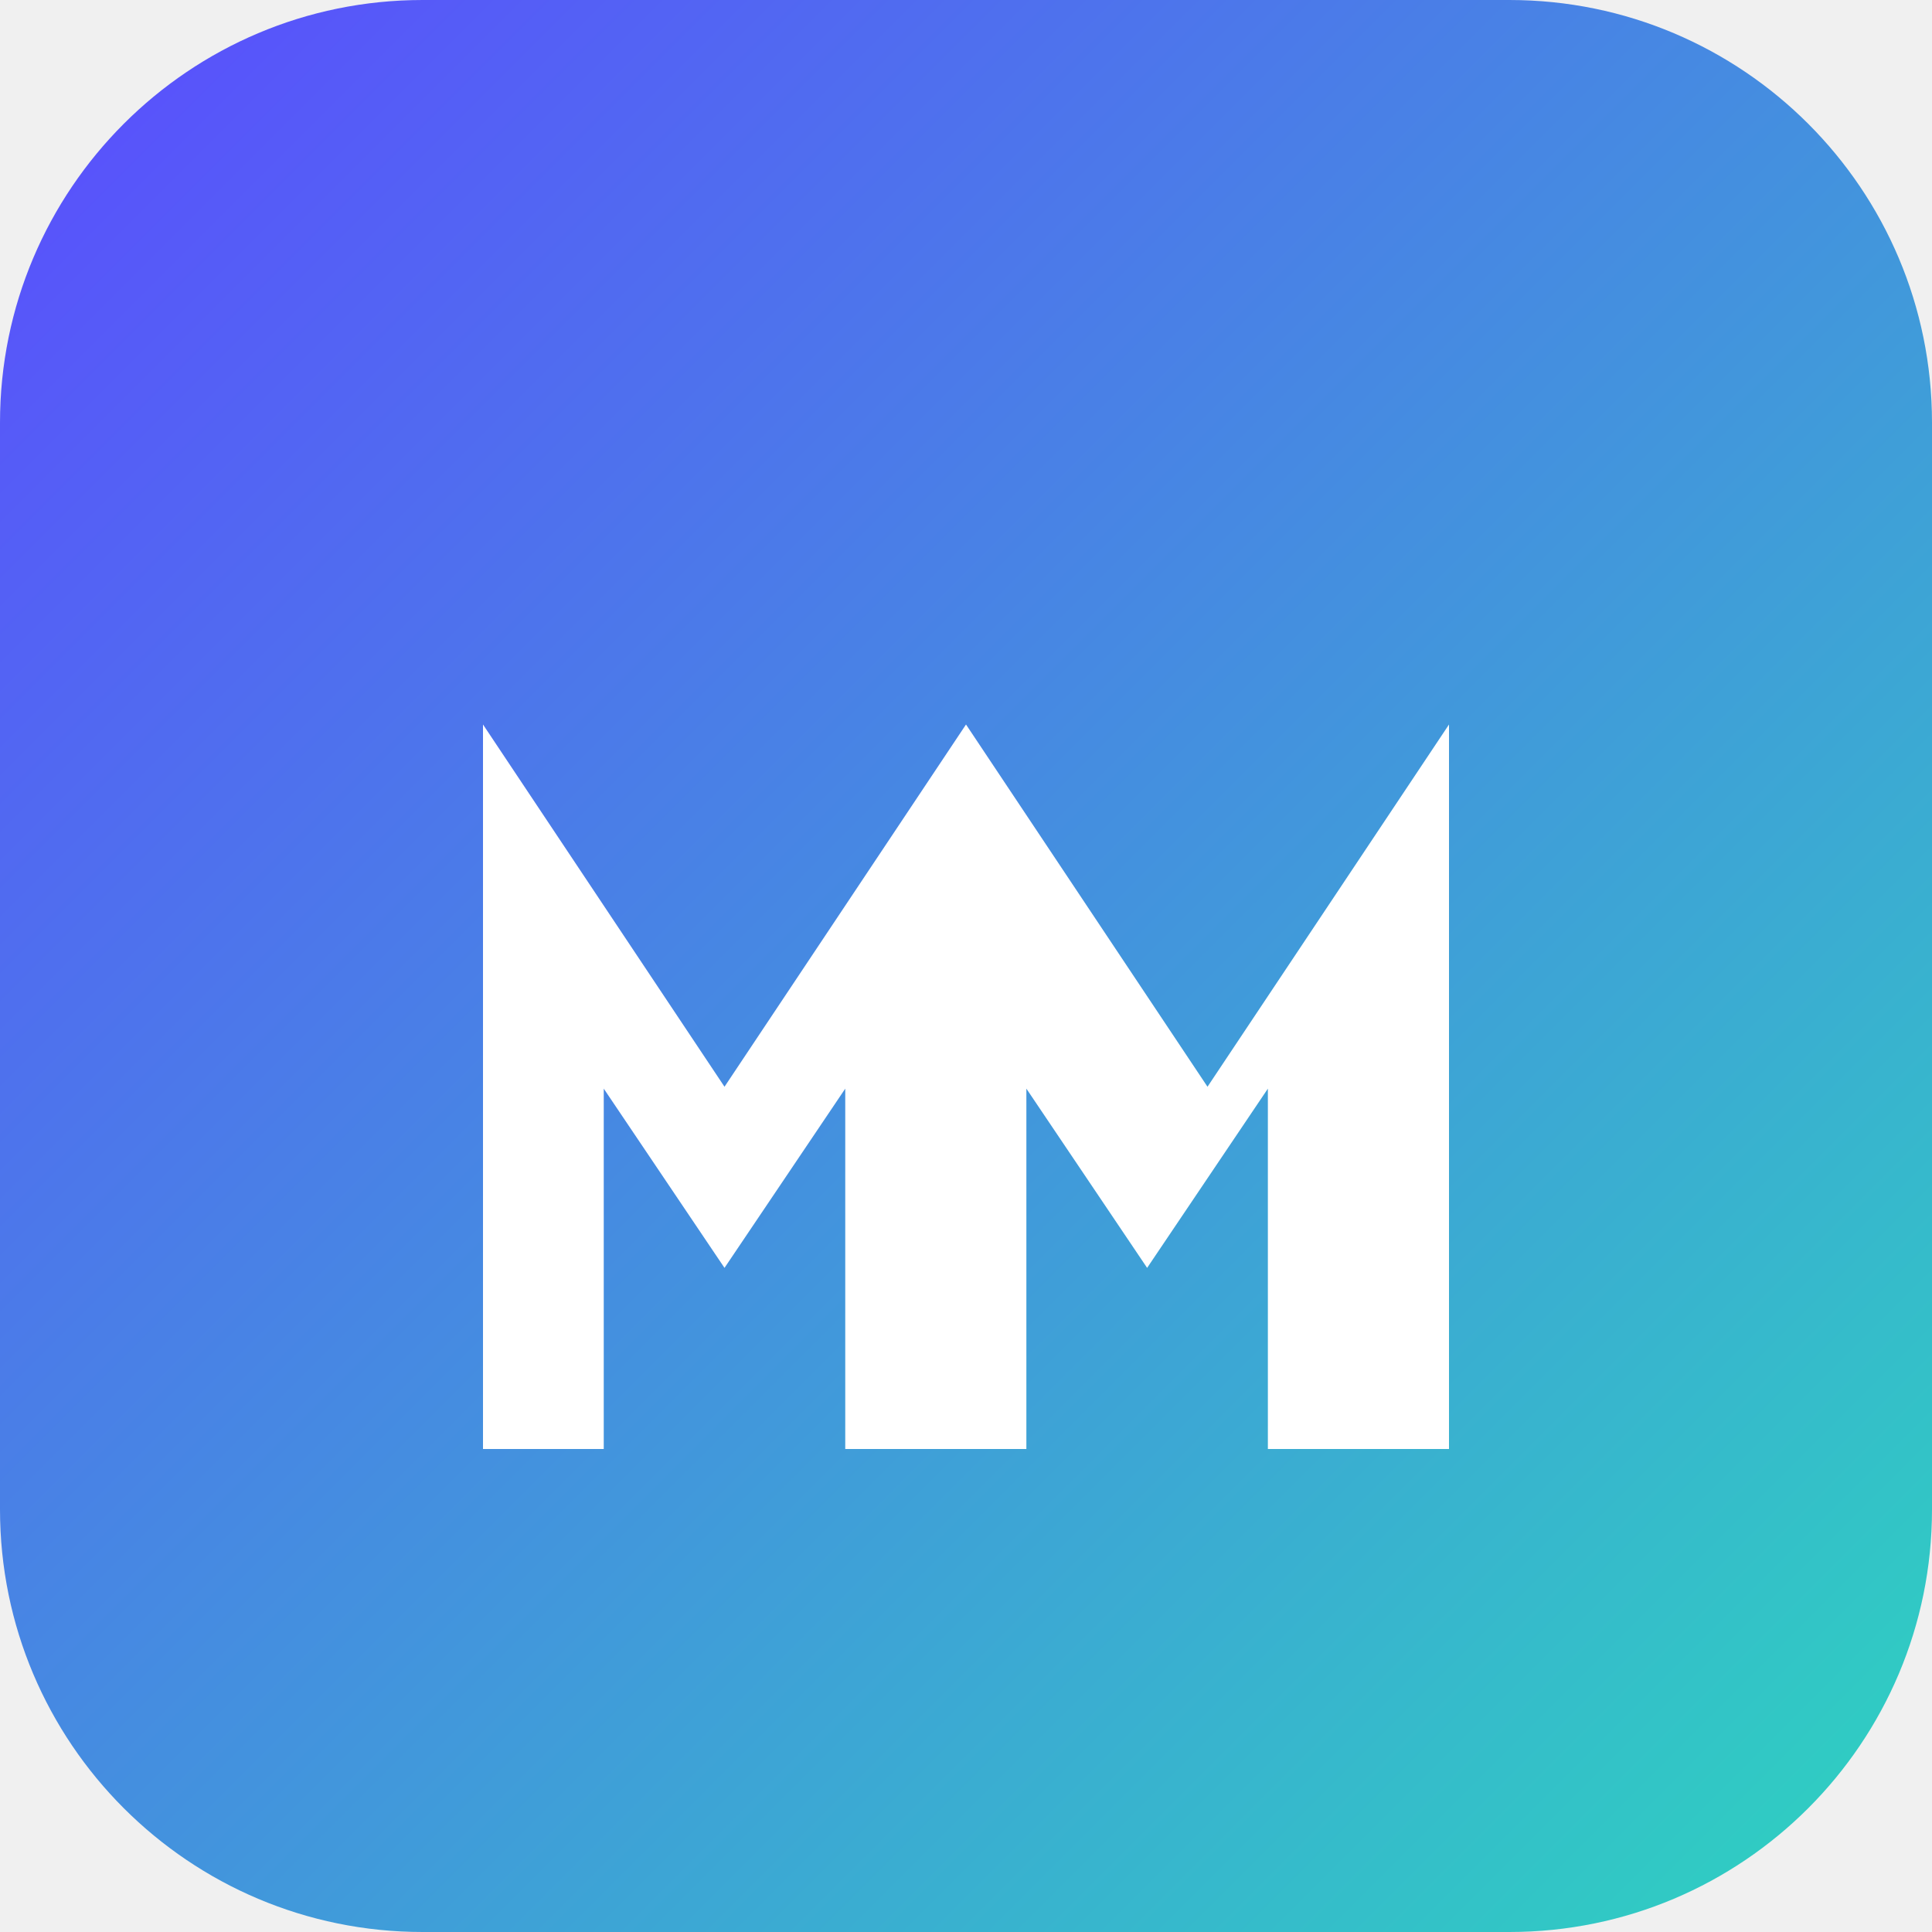
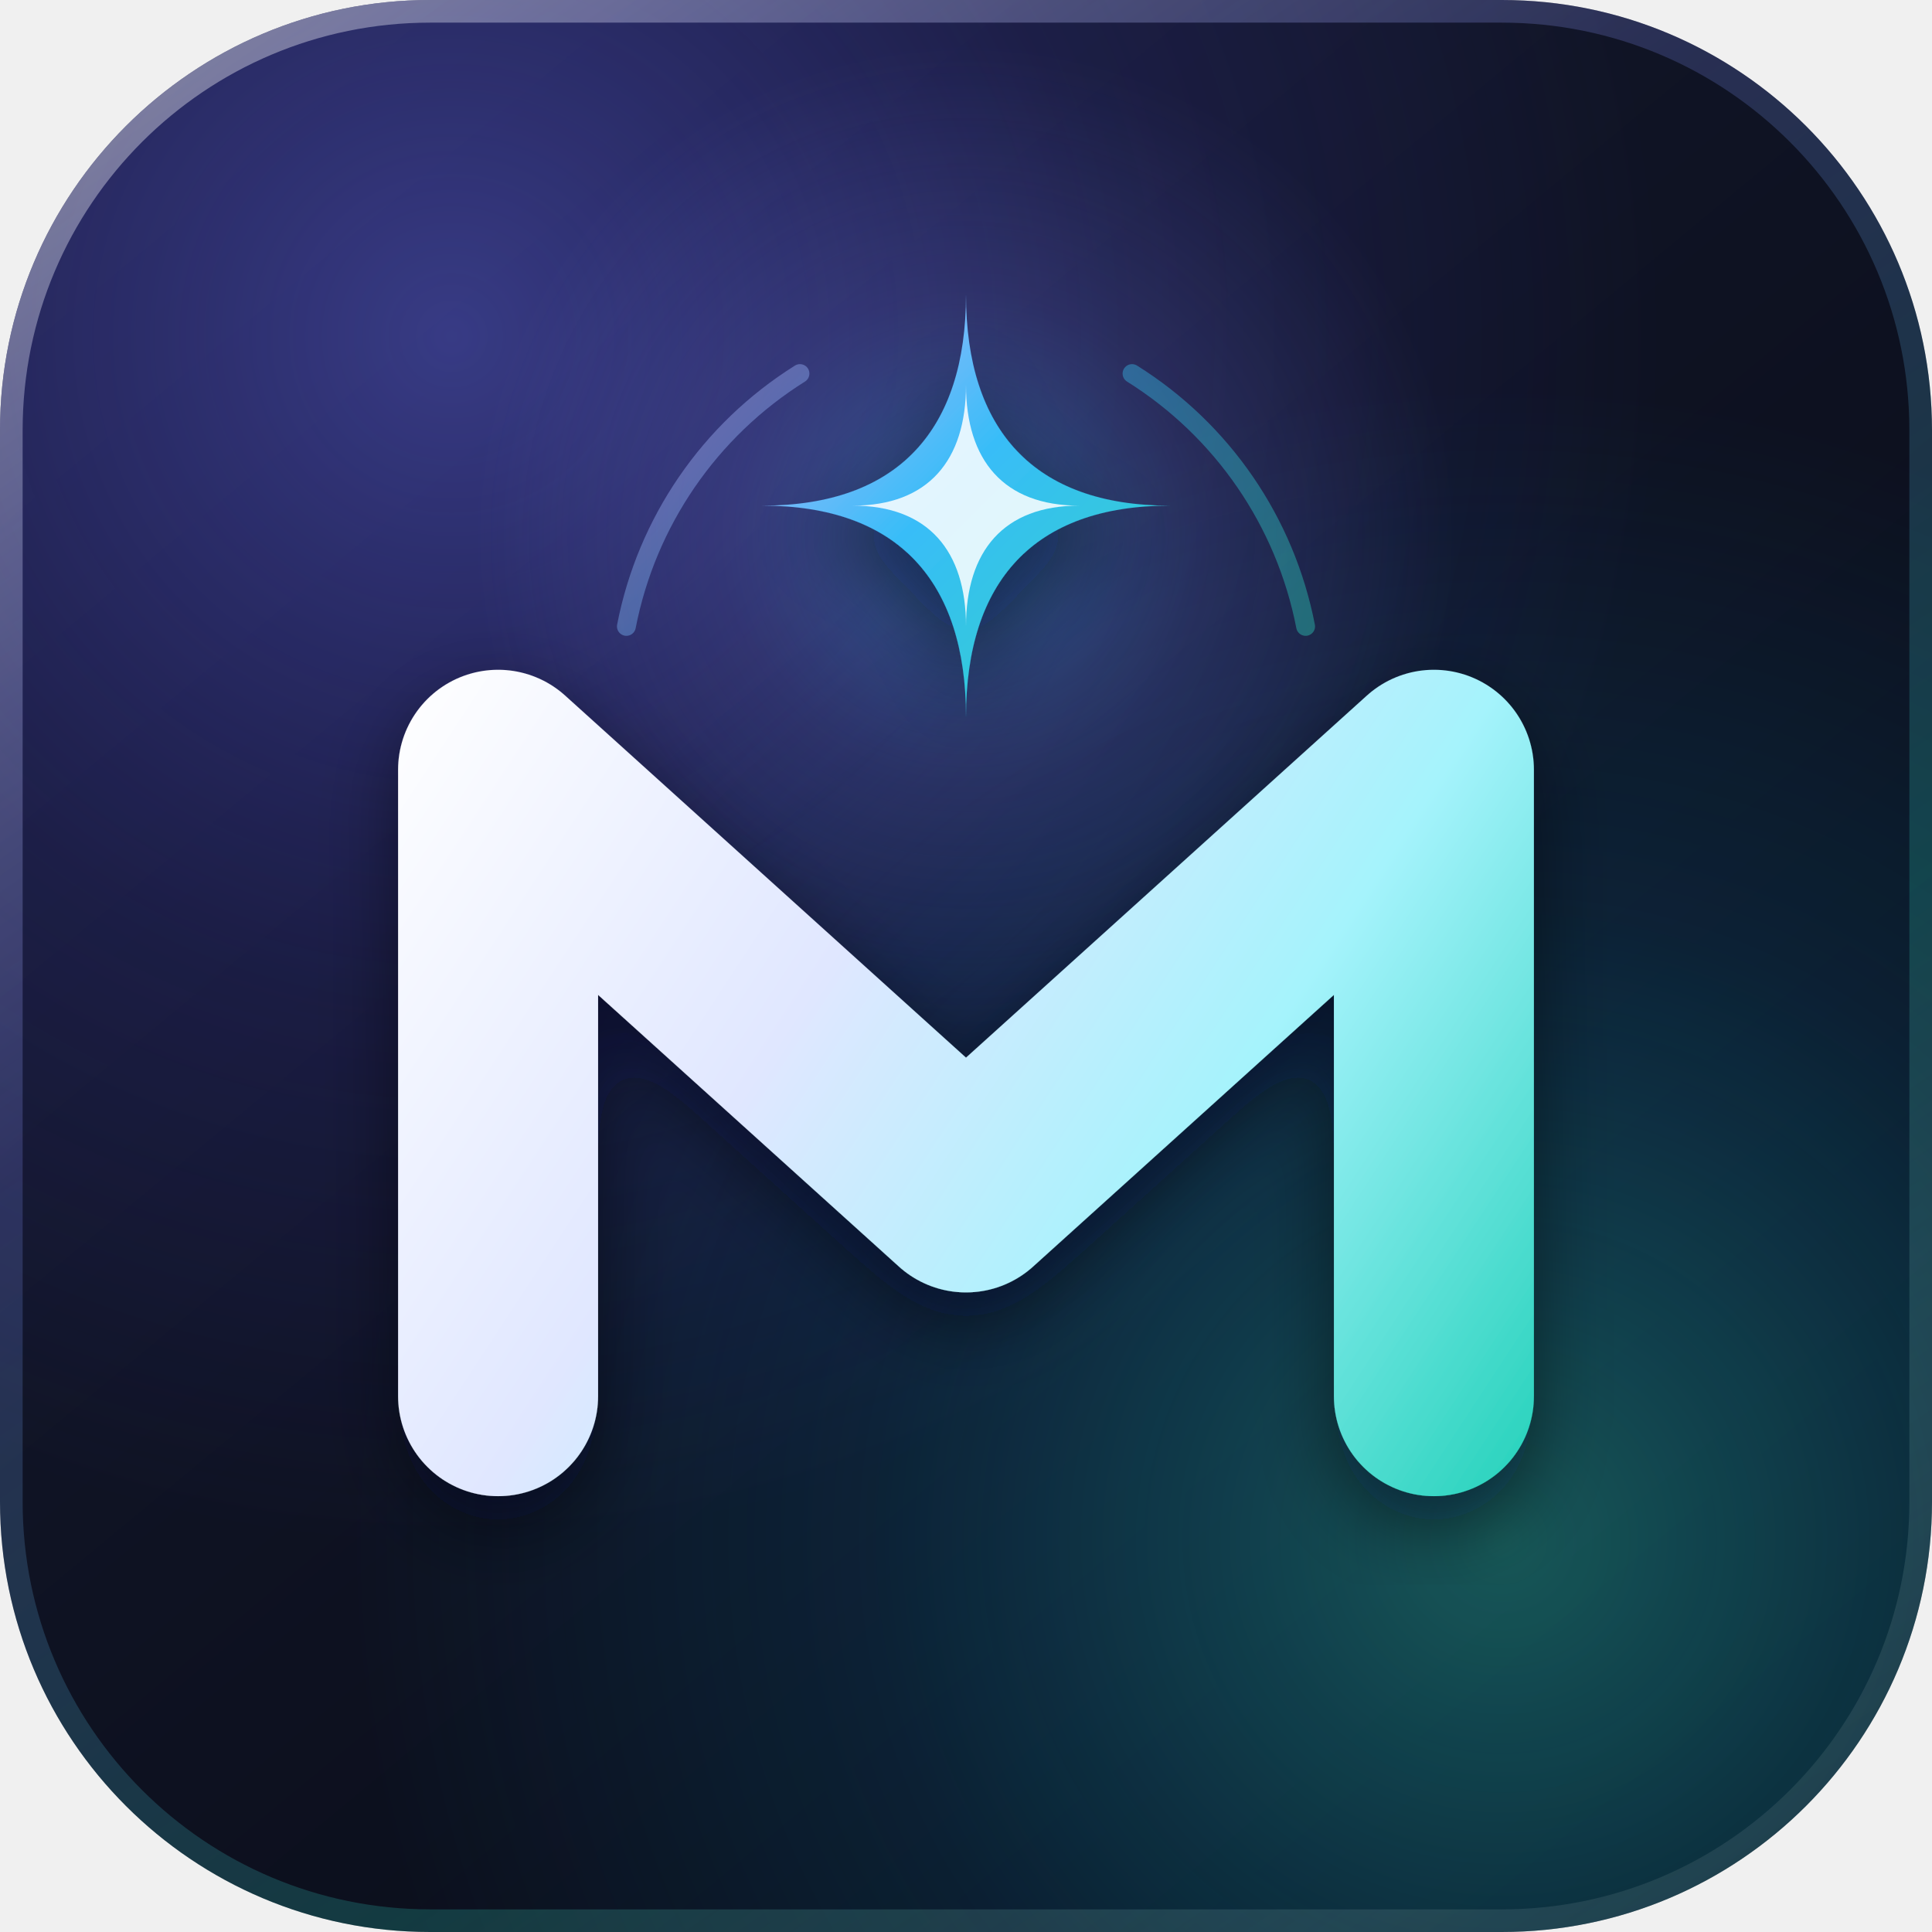
<svg xmlns="http://www.w3.org/2000/svg" width="1024" height="1024" viewBox="0 0 1024 1024" fill="none">
  <defs>
-     <linearGradient id="bg" x1="0" y1="0" x2="1024" y2="1024" gradientUnits="userSpaceOnUse">
-       <stop offset="0" stop-color="#5B4BFF" />
+     <clipPath id="squircle">
+       <rect width="1024" height="1024" rx="228" />
+     </clipPath>
+     <linearGradient id="bg" x1="128" y1="48" x2="896" y2="976" gradientUnits="userSpaceOnUse">
+       <stop offset="0" stop-color="#171B30" />
+       <stop offset="0.48" stop-color="#0E1222" />
+       <stop offset="1" stop-color="#080B14" />
+     </linearGradient>
+     <radialGradient id="aura-indigo" cx="0" cy="0" r="1" gradientUnits="userSpaceOnUse" gradientTransform="translate(240 180) rotate(42) scale(640)">
+       <stop offset="0" stop-color="#6366F1" stop-opacity="0.45" />
+       <stop offset="0.55" stop-color="#4F46E5" stop-opacity="0.15" />
+       <stop offset="1" stop-color="#4F46E5" stop-opacity="0" />
+     </radialGradient>
+     <radialGradient id="aura-teal" cx="0" cy="0" r="1" gradientUnits="userSpaceOnUse" gradientTransform="translate(800 820) rotate(-135) scale(620)">
+       <stop offset="0" stop-color="#2DD4BF" stop-opacity="0.38" />
+       <stop offset="0.55" stop-color="#0EA5E9" stop-opacity="0.12" />
+       <stop offset="1" stop-color="#0EA5E9" stop-opacity="0" />
+     </radialGradient>
+     <radialGradient id="core-glow" cx="0" cy="0" r="1" gradientUnits="userSpaceOnUse" gradientTransform="translate(512 284) scale(260)">
+       <stop offset="0" stop-color="#38BDF8" stop-opacity="0.38" />
+       <stop offset="0.5" stop-color="#818CF8" stop-opacity="0.15" />
+       <stop offset="1" stop-color="#818CF8" stop-opacity="0" />
+     </radialGradient>
+     <linearGradient id="rim" x1="160" y1="0" x2="864" y2="1024" gradientUnits="userSpaceOnUse">
+       <stop offset="0" stop-color="#FFFFFF" stop-opacity="0.38" />
+       <stop offset="0.35" stop-color="#818CF8" stop-opacity="0.22" />
+       <stop offset="0.7" stop-color="#2DD4BF" stop-opacity="0.22" />
+       <stop offset="1" stop-color="#FFFFFF" stop-opacity="0.08" />
+     </linearGradient>
+     <linearGradient id="m-sculpt" x1="210" y1="360" x2="814" y2="756" gradientUnits="userSpaceOnUse">
+       <stop offset="0" stop-color="#FFFFFF" />
+       <stop offset="0.38" stop-color="#E0E7FF" />
+       <stop offset="0.68" stop-color="#A5F3FC" />
      <stop offset="1" stop-color="#2DD4BF" />
    </linearGradient>
+     <linearGradient id="spark-grad" x1="400" y1="160" x2="624" y2="384" gradientUnits="userSpaceOnUse">
+       <stop offset="0" stop-color="#C4B5FD" />
+       <stop offset="0.45" stop-color="#38BDF8" />
+       <stop offset="1" stop-color="#2DD4BF" />
+     </linearGradient>
+     <filter id="emblem-shadow" x="140" y="100" width="744" height="740" filterUnits="userSpaceOnUse" color-interpolation-filters="sRGB">
+       <feDropShadow dx="0" dy="16" stdDeviation="20" flood-color="#020617" flood-opacity="0.5" />
+     </filter>
  </defs>
-   <rect width="1024" height="1024" rx="224" fill="url(#bg)" />
-   <path d="M256 768V384l128 192 128-192 128 192 128-192v384h-96V577l-64 95-64-95v191h-96V577l-64 95-64-95v191z" fill="white" />
+   <g clip-path="url(#squircle)">
+     <rect width="1024" height="1024" fill="url(#bg)" />
+     <rect width="1024" height="1024" fill="url(#aura-indigo)" />
+     <rect width="1024" height="1024" fill="url(#aura-teal)" />
+     <circle cx="512" cy="284" r="260" fill="url(#core-glow)" />
+     <path d="M 332 332 A 204 204 0 0 1 424 198" stroke="url(#spark-grad)" stroke-width="10" stroke-linecap="round" stroke-opacity="0.40" />
+     <path d="M 600 198 A 204 204 0 0 1 692 332" stroke="url(#spark-grad)" stroke-width="10" stroke-linecap="round" stroke-opacity="0.40" />
+     <g filter="url(#emblem-shadow)">
+       <path d="M 264 740 V 408 L 512 632 L 760 408 V 740" stroke="url(#m-sculpt)" stroke-width="106" stroke-linecap="round" stroke-linejoin="round" />
+       <path d="M 512 156            C 512 228 548 268 620 268            C 548 268 512 308 512 380            C 512 308 476 268 404 268            C 476 268 512 228 512 156 Z" fill="url(#spark-grad)" />
+       <path d="M 512 204            C 512 244 532 268 572 268            C 532 268 512 292 512 332            C 512 292 492 268 452 268            C 492 268 512 244 512 204 Z" fill="#FFFFFF" fill-opacity="0.85" />
+     </g>
+     <rect x="6" y="6" width="1012" height="1012" rx="222" stroke="url(#rim)" stroke-width="12" />
+   </g>
</svg>
